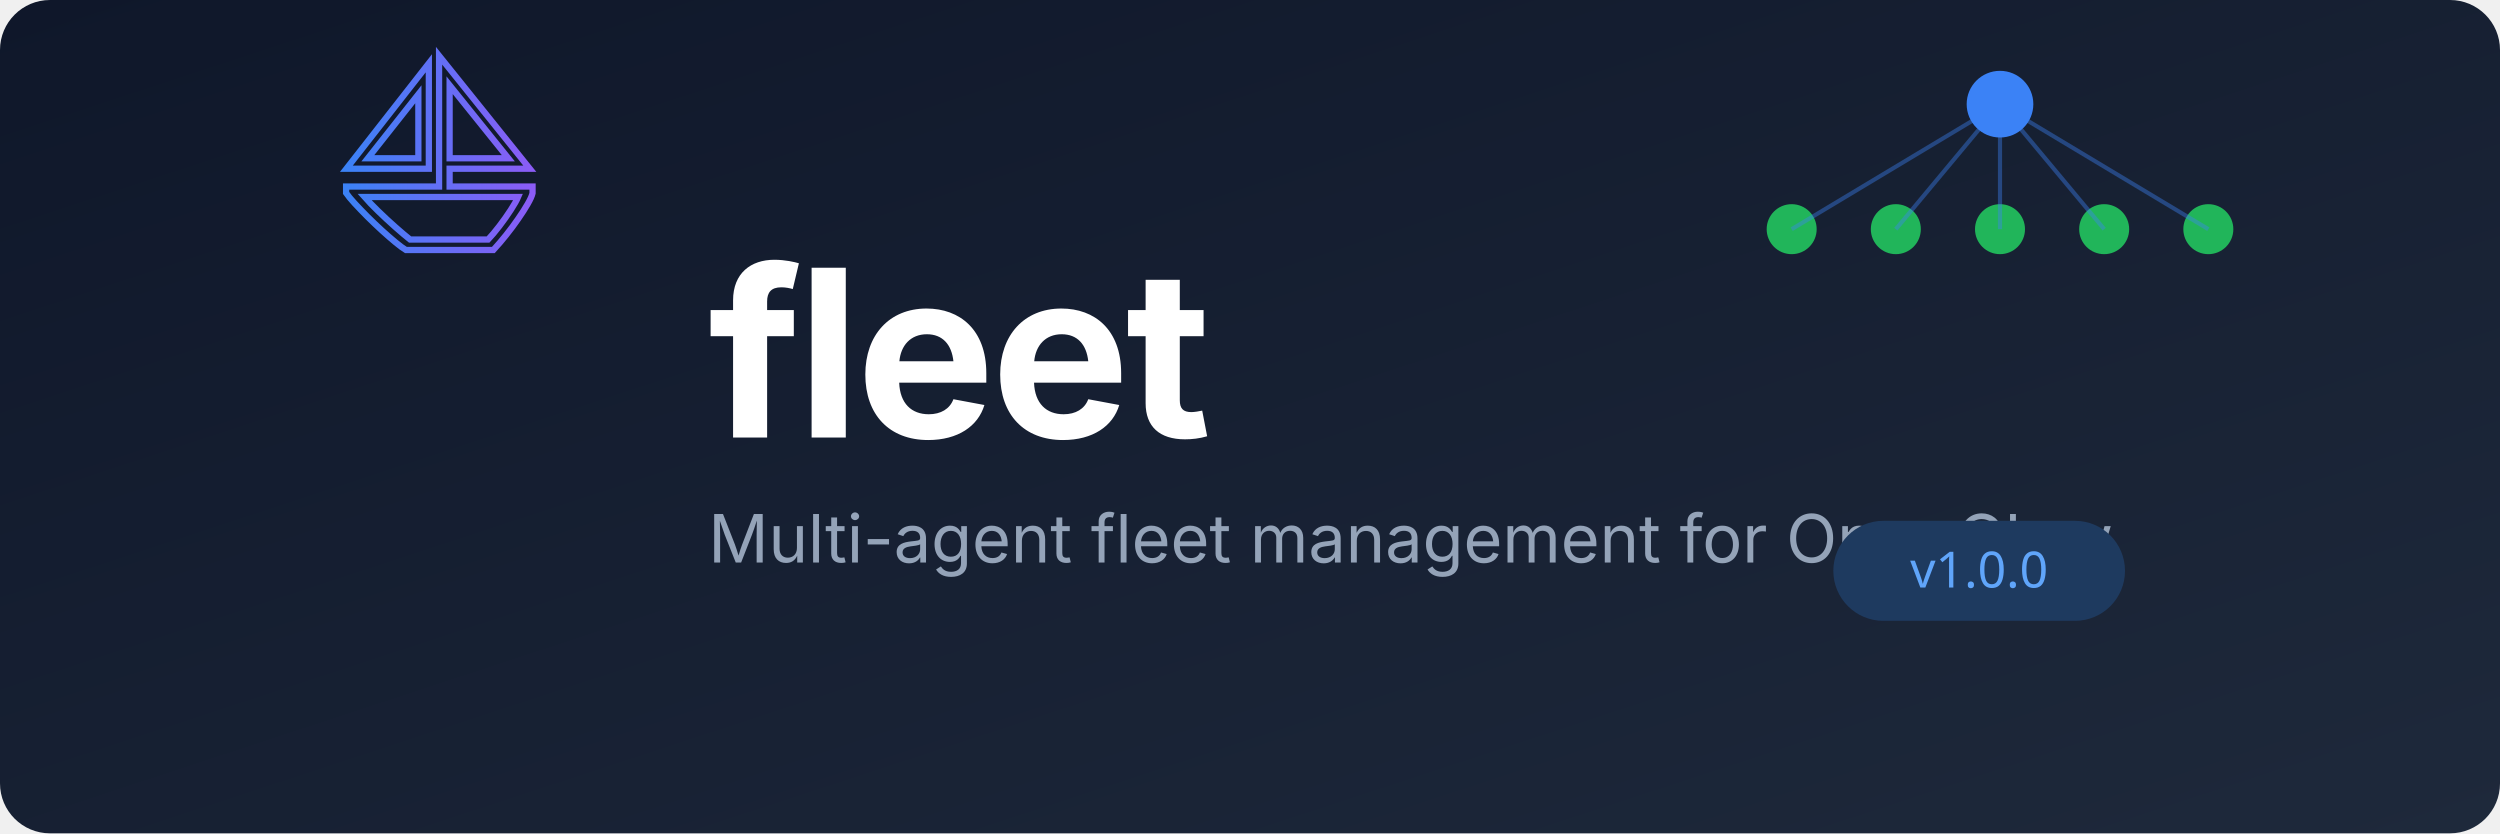
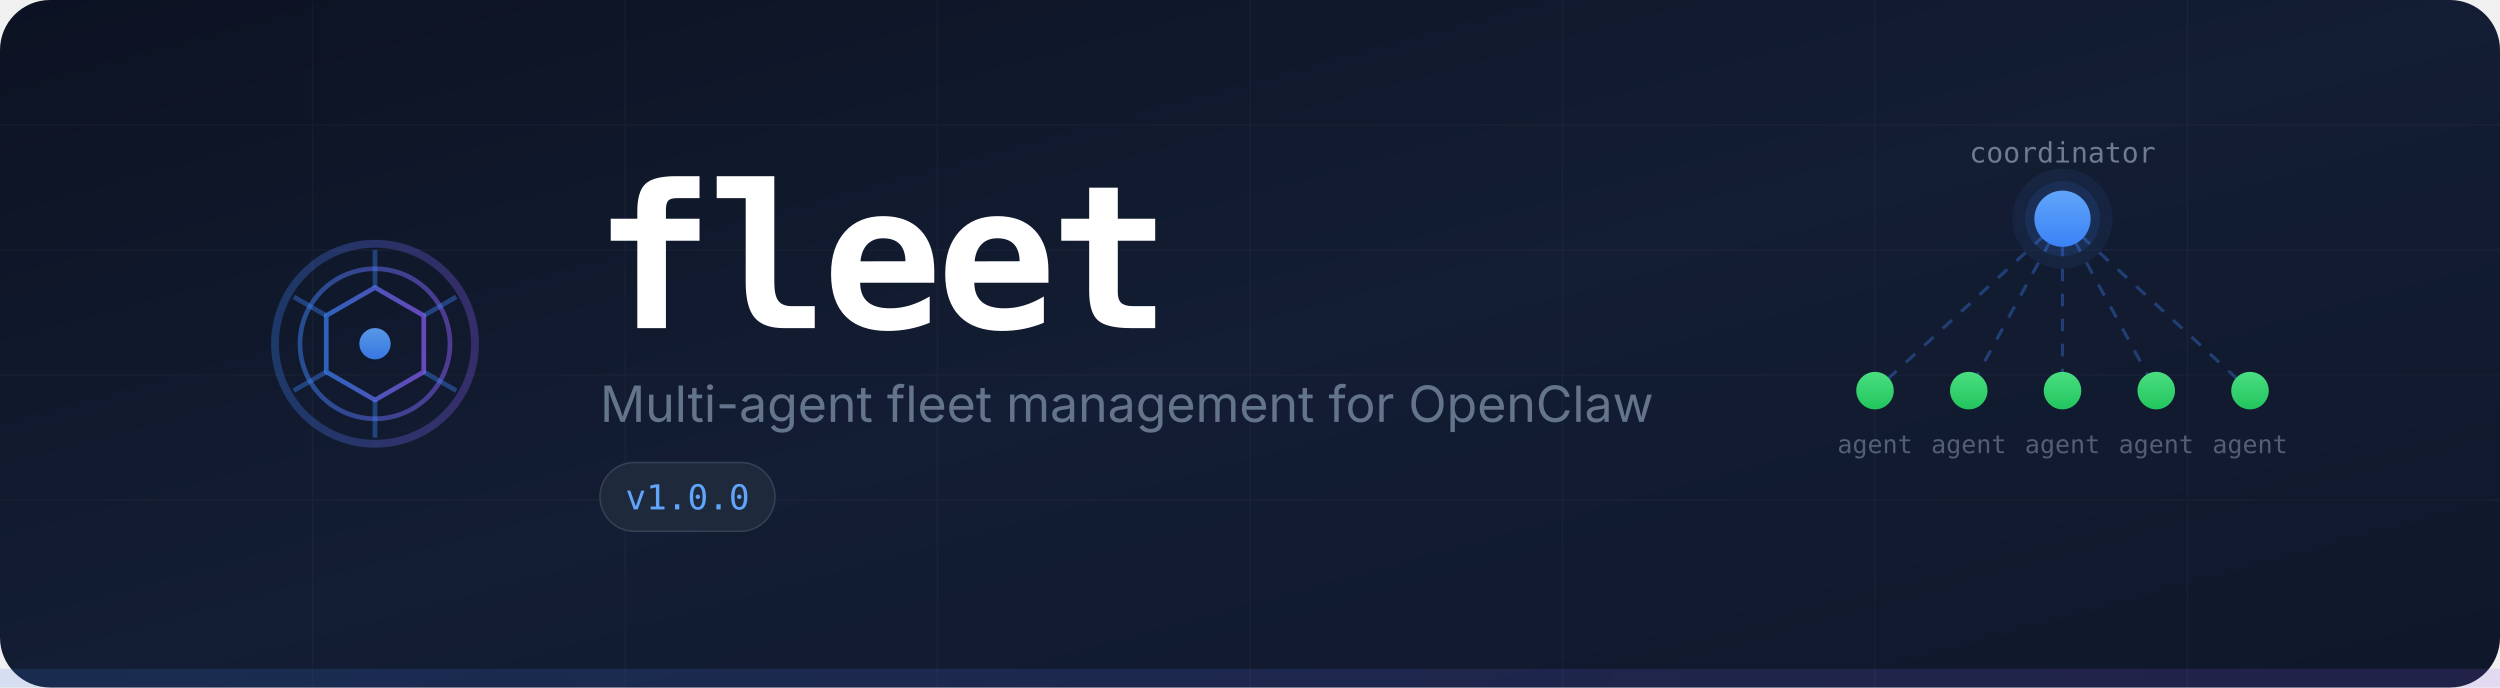
- <svg xmlns="http://www.w3.org/2000/svg" viewBox="0 0 600 200">
+ <svg xmlns="http://www.w3.org/2000/svg" viewBox="0 0 800 220">
  <defs>
    <linearGradient id="bg" x1="0%" y1="0%" x2="100%" y2="100%">
-       <stop offset="0%" style="stop-color:#0f172a" />
-       <stop offset="100%" style="stop-color:#1e293b" />
+       <stop offset="0%" style="stop-color:#0c1222" />
+       <stop offset="50%" style="stop-color:#131d33" />
+       <stop offset="100%" style="stop-color:#0f172a" />
    </linearGradient>
    <linearGradient id="accent" x1="0%" y1="0%" x2="100%" y2="0%">
      <stop offset="0%" style="stop-color:#3b82f6" />
      <stop offset="100%" style="stop-color:#8b5cf6" />
    </linearGradient>
+     <linearGradient id="green-glow" x1="0%" y1="0%" x2="0%" y2="100%">
+       <stop offset="0%" style="stop-color:#4ade80" />
+       <stop offset="100%" style="stop-color:#22c55e" />
+     </linearGradient>
+     <linearGradient id="blue-glow" x1="0%" y1="0%" x2="0%" y2="100%">
+       <stop offset="0%" style="stop-color:#60a5fa" />
+       <stop offset="100%" style="stop-color:#3b82f6" />
+     </linearGradient>
+     <style>
+       @keyframes pulse-agent {
+         0%, 100% { opacity: 0.7; r: 6; }
+         50% { opacity: 1; r: 7.5; }
+       }
+       @keyframes pulse-coord {
+         0%, 100% { opacity: 0.8; r: 9; }
+         50% { opacity: 1; r: 11; }
+       }
+       @keyframes dash-flow {
+         0% { stroke-dashoffset: 20; }
+         100% { stroke-dashoffset: 0; }
+       }
+       @keyframes fade-in {
+         0% { opacity: 0; transform: translateY(5px); }
+         100% { opacity: 1; transform: translateY(0); }
+       }
+       .agent-dot { animation: pulse-agent 2.5s ease-in-out infinite; }
+       .agent-dot-d1 { animation-delay: 0s; }
+       .agent-dot-d2 { animation-delay: 0.4s; }
+       .agent-dot-d3 { animation-delay: 0.8s; }
+       .agent-dot-d4 { animation-delay: 1.2s; }
+       .agent-dot-d5 { animation-delay: 1.6s; }
+       .coord-dot { animation: pulse-coord 3s ease-in-out infinite; }
+       .conn-line { 
+         stroke-dasharray: 4 4;
+         animation: dash-flow 1.5s linear infinite;
+       }
+       .conn-line-d1 { animation-delay: 0s; }
+       .conn-line-d2 { animation-delay: 0.3s; }
+       .conn-line-d3 { animation-delay: 0.6s; }
+       .conn-line-d4 { animation-delay: 0.9s; }
+       .conn-line-d5 { animation-delay: 1.2s; }
+     </style>
  </defs>
-   <rect width="600" height="200" rx="12" fill="url(#bg)" />
-   <g transform="translate(80, 60)">
-     <text font-size="60" fill="none" stroke="url(#accent)" stroke-width="1.5" font-family="system-ui, sans-serif">⛵</text>
+   <rect width="800" height="220" rx="16" fill="url(#bg)" />
+   <g opacity="0.03">
+     <line x1="0" y1="40" x2="800" y2="40" stroke="white" stroke-width="0.5" />
+     <line x1="0" y1="80" x2="800" y2="80" stroke="white" stroke-width="0.5" />
+     <line x1="0" y1="120" x2="800" y2="120" stroke="white" stroke-width="0.5" />
+     <line x1="0" y1="160" x2="800" y2="160" stroke="white" stroke-width="0.5" />
+     <line x1="100" y1="0" x2="100" y2="220" stroke="white" stroke-width="0.5" />
+     <line x1="200" y1="0" x2="200" y2="220" stroke="white" stroke-width="0.5" />
+     <line x1="300" y1="0" x2="300" y2="220" stroke="white" stroke-width="0.5" />
+     <line x1="400" y1="0" x2="400" y2="220" stroke="white" stroke-width="0.5" />
+     <line x1="500" y1="0" x2="500" y2="220" stroke="white" stroke-width="0.5" />
+     <line x1="600" y1="0" x2="600" y2="220" stroke="white" stroke-width="0.5" />
+     <line x1="700" y1="0" x2="700" y2="220" stroke="white" stroke-width="0.5" />
  </g>
-   <text x="170" y="105" font-family="system-ui, -apple-system, sans-serif" font-size="56" font-weight="700" fill="white" letter-spacing="-1">fleet</text>
-   <text x="170" y="135" font-family="system-ui, -apple-system, sans-serif" font-size="16" fill="#94a3b8">Multi-agent fleet management for OpenClaw</text>
-   <g transform="translate(430, 55)">
-     <circle cx="0" cy="0" r="6" fill="#22c55e" opacity="0.9" />
-     <circle cx="25" cy="0" r="6" fill="#22c55e" opacity="0.9" />
-     <circle cx="50" cy="0" r="6" fill="#22c55e" opacity="0.9" />
-     <circle cx="75" cy="0" r="6" fill="#22c55e" opacity="0.9" />
-     <circle cx="100" cy="0" r="6" fill="#22c55e" opacity="0.9" />
-     <line x1="50" y1="-30" x2="0" y2="0" stroke="#3b82f6" stroke-width="1" opacity="0.4" />
-     <line x1="50" y1="-30" x2="25" y2="0" stroke="#3b82f6" stroke-width="1" opacity="0.4" />
-     <line x1="50" y1="-30" x2="50" y2="0" stroke="#3b82f6" stroke-width="1" opacity="0.4" />
-     <line x1="50" y1="-30" x2="75" y2="0" stroke="#3b82f6" stroke-width="1" opacity="0.4" />
-     <line x1="50" y1="-30" x2="100" y2="0" stroke="#3b82f6" stroke-width="1" opacity="0.4" />
-     <circle cx="50" cy="-30" r="8" fill="#3b82f6" />
+   <g transform="translate(120, 110)">
+     <circle cx="0" cy="0" r="32" fill="none" stroke="url(#accent)" stroke-width="2.5" opacity="0.3" />
+     <circle cx="0" cy="0" r="24" fill="none" stroke="url(#accent)" stroke-width="1.5" opacity="0.5" />
+     <polygon points="0,-18 15.6,-9 15.6,9 0,18 -15.6,9 -15.6,-9" fill="none" stroke="url(#accent)" stroke-width="1.5" opacity="0.7" />
+     <circle cx="0" cy="0" r="5" fill="url(#blue-glow)" opacity="0.9" />
+     <line x1="0" y1="-18" x2="0" y2="-30" stroke="#3b82f6" stroke-width="1.5" opacity="0.4" />
+     <line x1="15.6" y1="-9" x2="26" y2="-15" stroke="#3b82f6" stroke-width="1.5" opacity="0.4" />
+     <line x1="15.6" y1="9" x2="26" y2="15" stroke="#3b82f6" stroke-width="1.5" opacity="0.4" />
+     <line x1="0" y1="18" x2="0" y2="30" stroke="#3b82f6" stroke-width="1.5" opacity="0.4" />
+     <line x1="-15.6" y1="9" x2="-26" y2="15" stroke="#3b82f6" stroke-width="1.5" opacity="0.4" />
+     <line x1="-15.6" y1="-9" x2="-26" y2="-15" stroke="#3b82f6" stroke-width="1.5" opacity="0.4" />
  </g>
-   <rect x="440" y="125" width="70" height="24" rx="12" fill="#1e3a5f" />
-   <text x="475" y="141" font-family="system-ui, sans-serif" font-size="12" fill="#60a5fa" text-anchor="middle">v1.0.0</text>
+   <text x="190" y="105" font-family="ui-monospace, 'SF Mono', 'Cascadia Code', monospace" font-size="64" font-weight="700" fill="white" letter-spacing="-2">fleet</text>
+   <text x="192" y="135" font-family="-apple-system, BlinkMacSystemFont, 'Segoe UI', system-ui, sans-serif" font-size="16" fill="#64748b">Multi-agent fleet management for OpenClaw</text>
+   <rect x="192" y="148" width="56" height="22" rx="11" fill="#1e293b" stroke="#334155" stroke-width="0.5" />
+   <text x="220" y="163" font-family="ui-monospace, monospace" font-size="11" fill="#60a5fa" text-anchor="middle">v1.0.0</text>
+   <g transform="translate(600, 70)">
+     <line x1="60" y1="0" x2="0" y2="55" class="conn-line conn-line-d1" stroke="#3b82f6" stroke-width="1" opacity="0.35" />
+     <line x1="60" y1="0" x2="30" y2="55" class="conn-line conn-line-d2" stroke="#3b82f6" stroke-width="1" opacity="0.35" />
+     <line x1="60" y1="0" x2="60" y2="55" class="conn-line conn-line-d3" stroke="#3b82f6" stroke-width="1" opacity="0.35" />
+     <line x1="60" y1="0" x2="90" y2="55" class="conn-line conn-line-d4" stroke="#3b82f6" stroke-width="1" opacity="0.35" />
+     <line x1="60" y1="0" x2="120" y2="55" class="conn-line conn-line-d5" stroke="#3b82f6" stroke-width="1" opacity="0.35" />
+     <circle cx="60" cy="0" r="16" fill="#3b82f6" opacity="0.08" />
+     <circle cx="60" cy="0" r="12" fill="#3b82f6" opacity="0.12" />
+     <circle cx="60" cy="0" r="9" fill="url(#blue-glow)" class="coord-dot" />
+     <circle cx="0" cy="55" r="6" fill="url(#green-glow)" class="agent-dot agent-dot-d1" />
+     <circle cx="30" cy="55" r="6" fill="url(#green-glow)" class="agent-dot agent-dot-d2" />
+     <circle cx="60" cy="55" r="6" fill="url(#green-glow)" class="agent-dot agent-dot-d3" />
+     <circle cx="90" cy="55" r="6" fill="url(#green-glow)" class="agent-dot agent-dot-d4" />
+     <circle cx="120" cy="55" r="6" fill="url(#green-glow)" class="agent-dot agent-dot-d5" />
+     <text x="60" y="-18" font-family="ui-monospace, monospace" font-size="9" fill="#94a3b8" text-anchor="middle" opacity="0.7">coordinator</text>
+     <text x="0" y="75" font-family="ui-monospace, monospace" font-size="8" fill="#94a3b8" text-anchor="middle" opacity="0.5">agent</text>
+     <text x="30" y="75" font-family="ui-monospace, monospace" font-size="8" fill="#94a3b8" text-anchor="middle" opacity="0.5">agent</text>
+     <text x="60" y="75" font-family="ui-monospace, monospace" font-size="8" fill="#94a3b8" text-anchor="middle" opacity="0.5">agent</text>
+     <text x="90" y="75" font-family="ui-monospace, monospace" font-size="8" fill="#94a3b8" text-anchor="middle" opacity="0.5">agent</text>
+     <text x="120" y="75" font-family="ui-monospace, monospace" font-size="8" fill="#94a3b8" text-anchor="middle" opacity="0.5">agent</text>
+   </g>
+   <rect x="0" y="214" width="800" height="6" rx="0 0 16 16" fill="url(#accent)" opacity="0.15" />
</svg>
